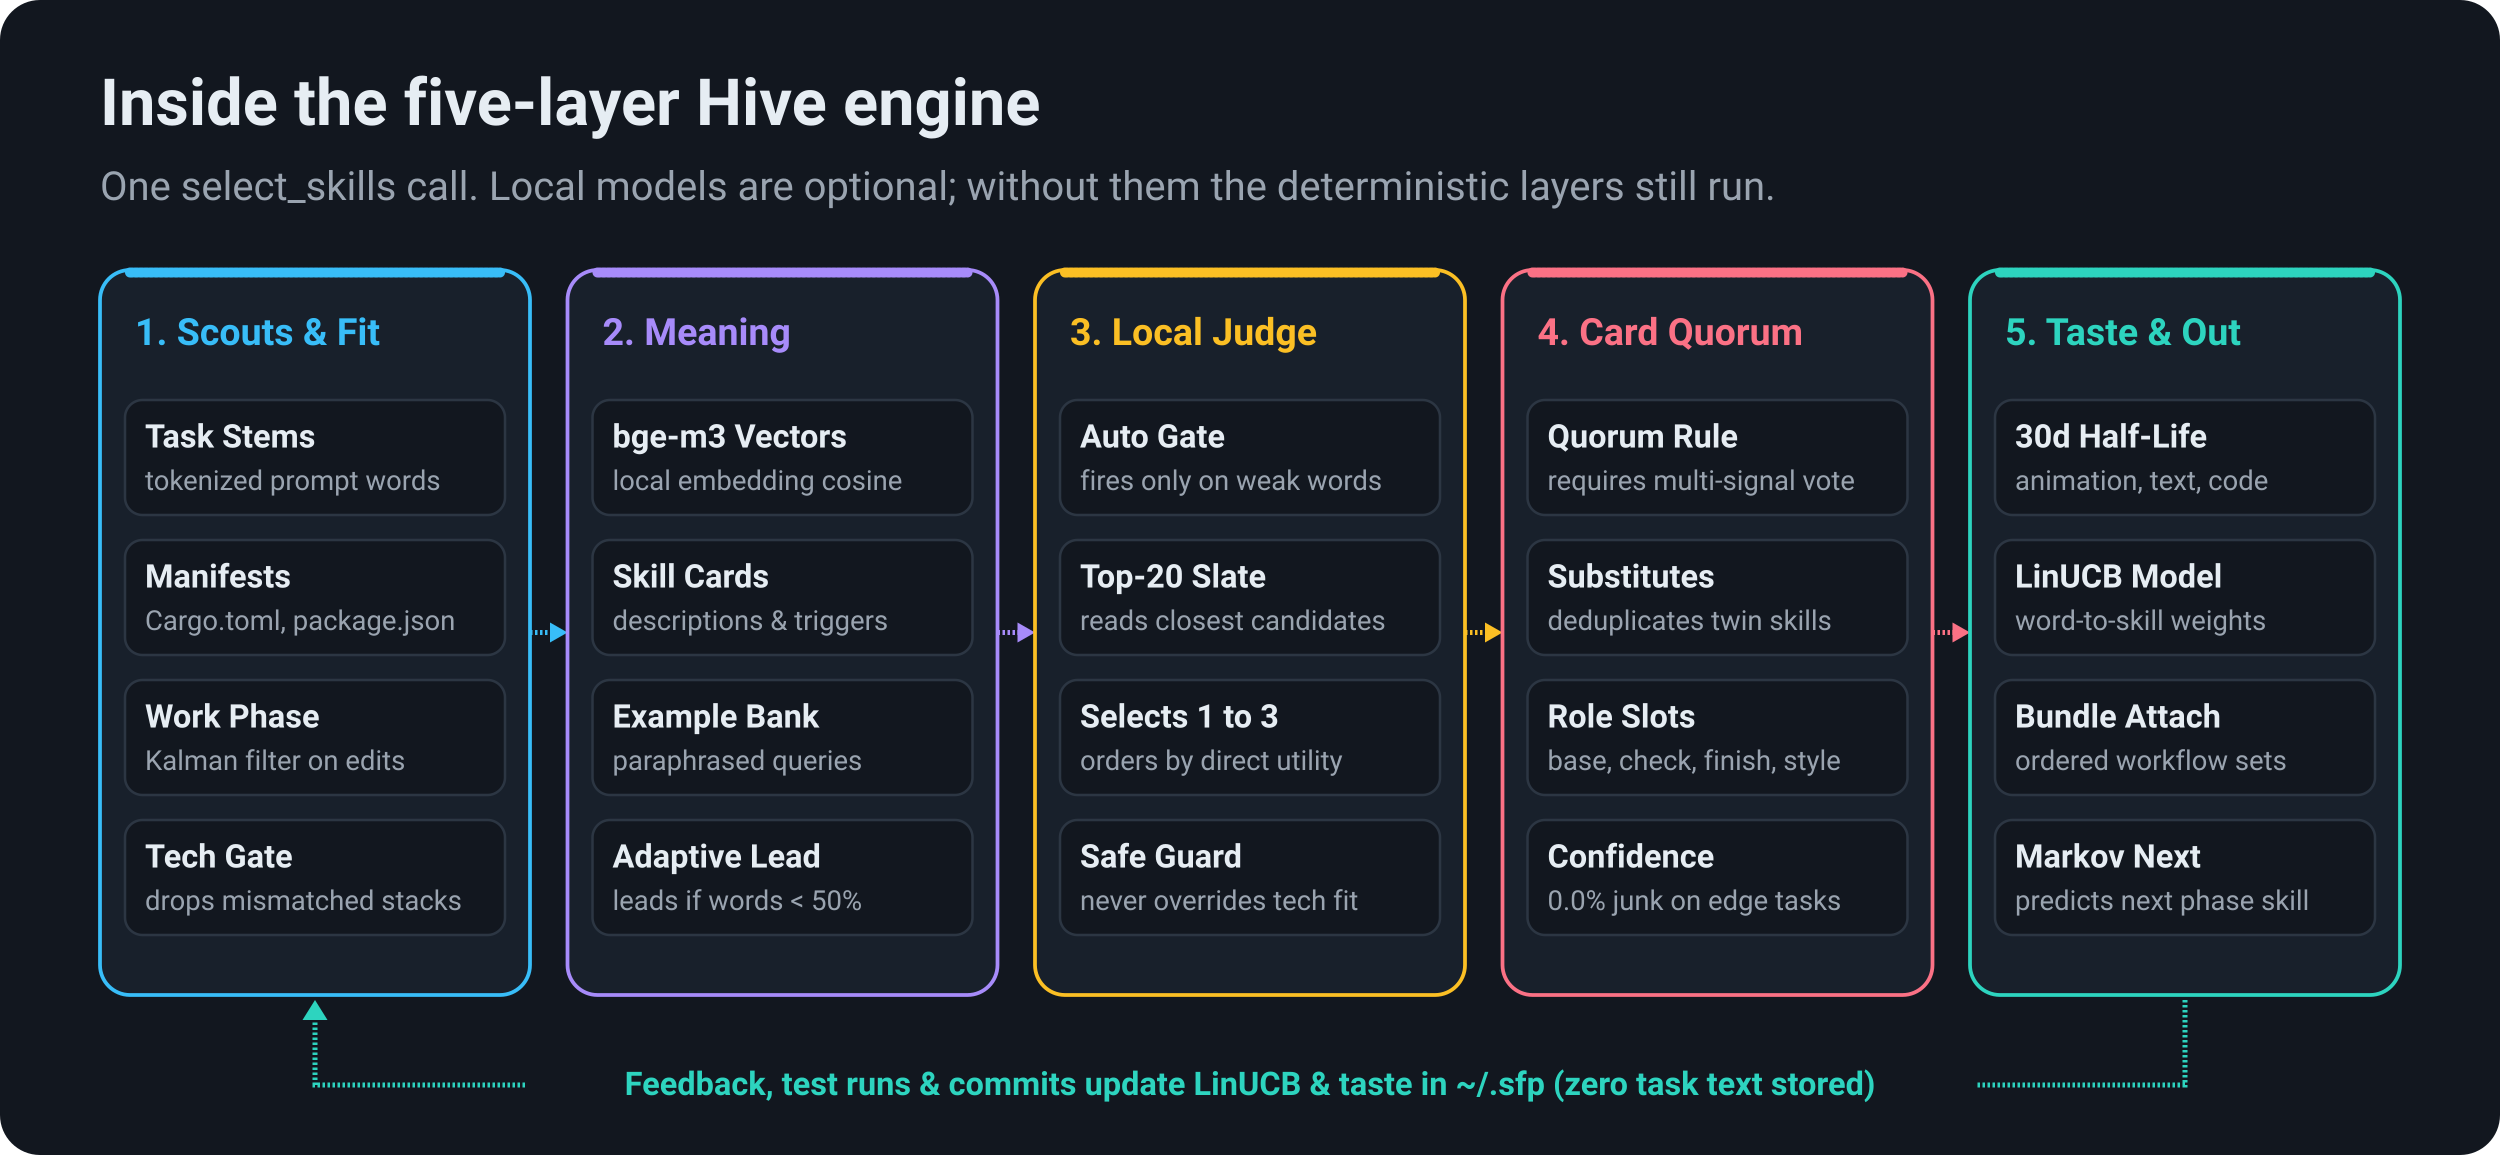
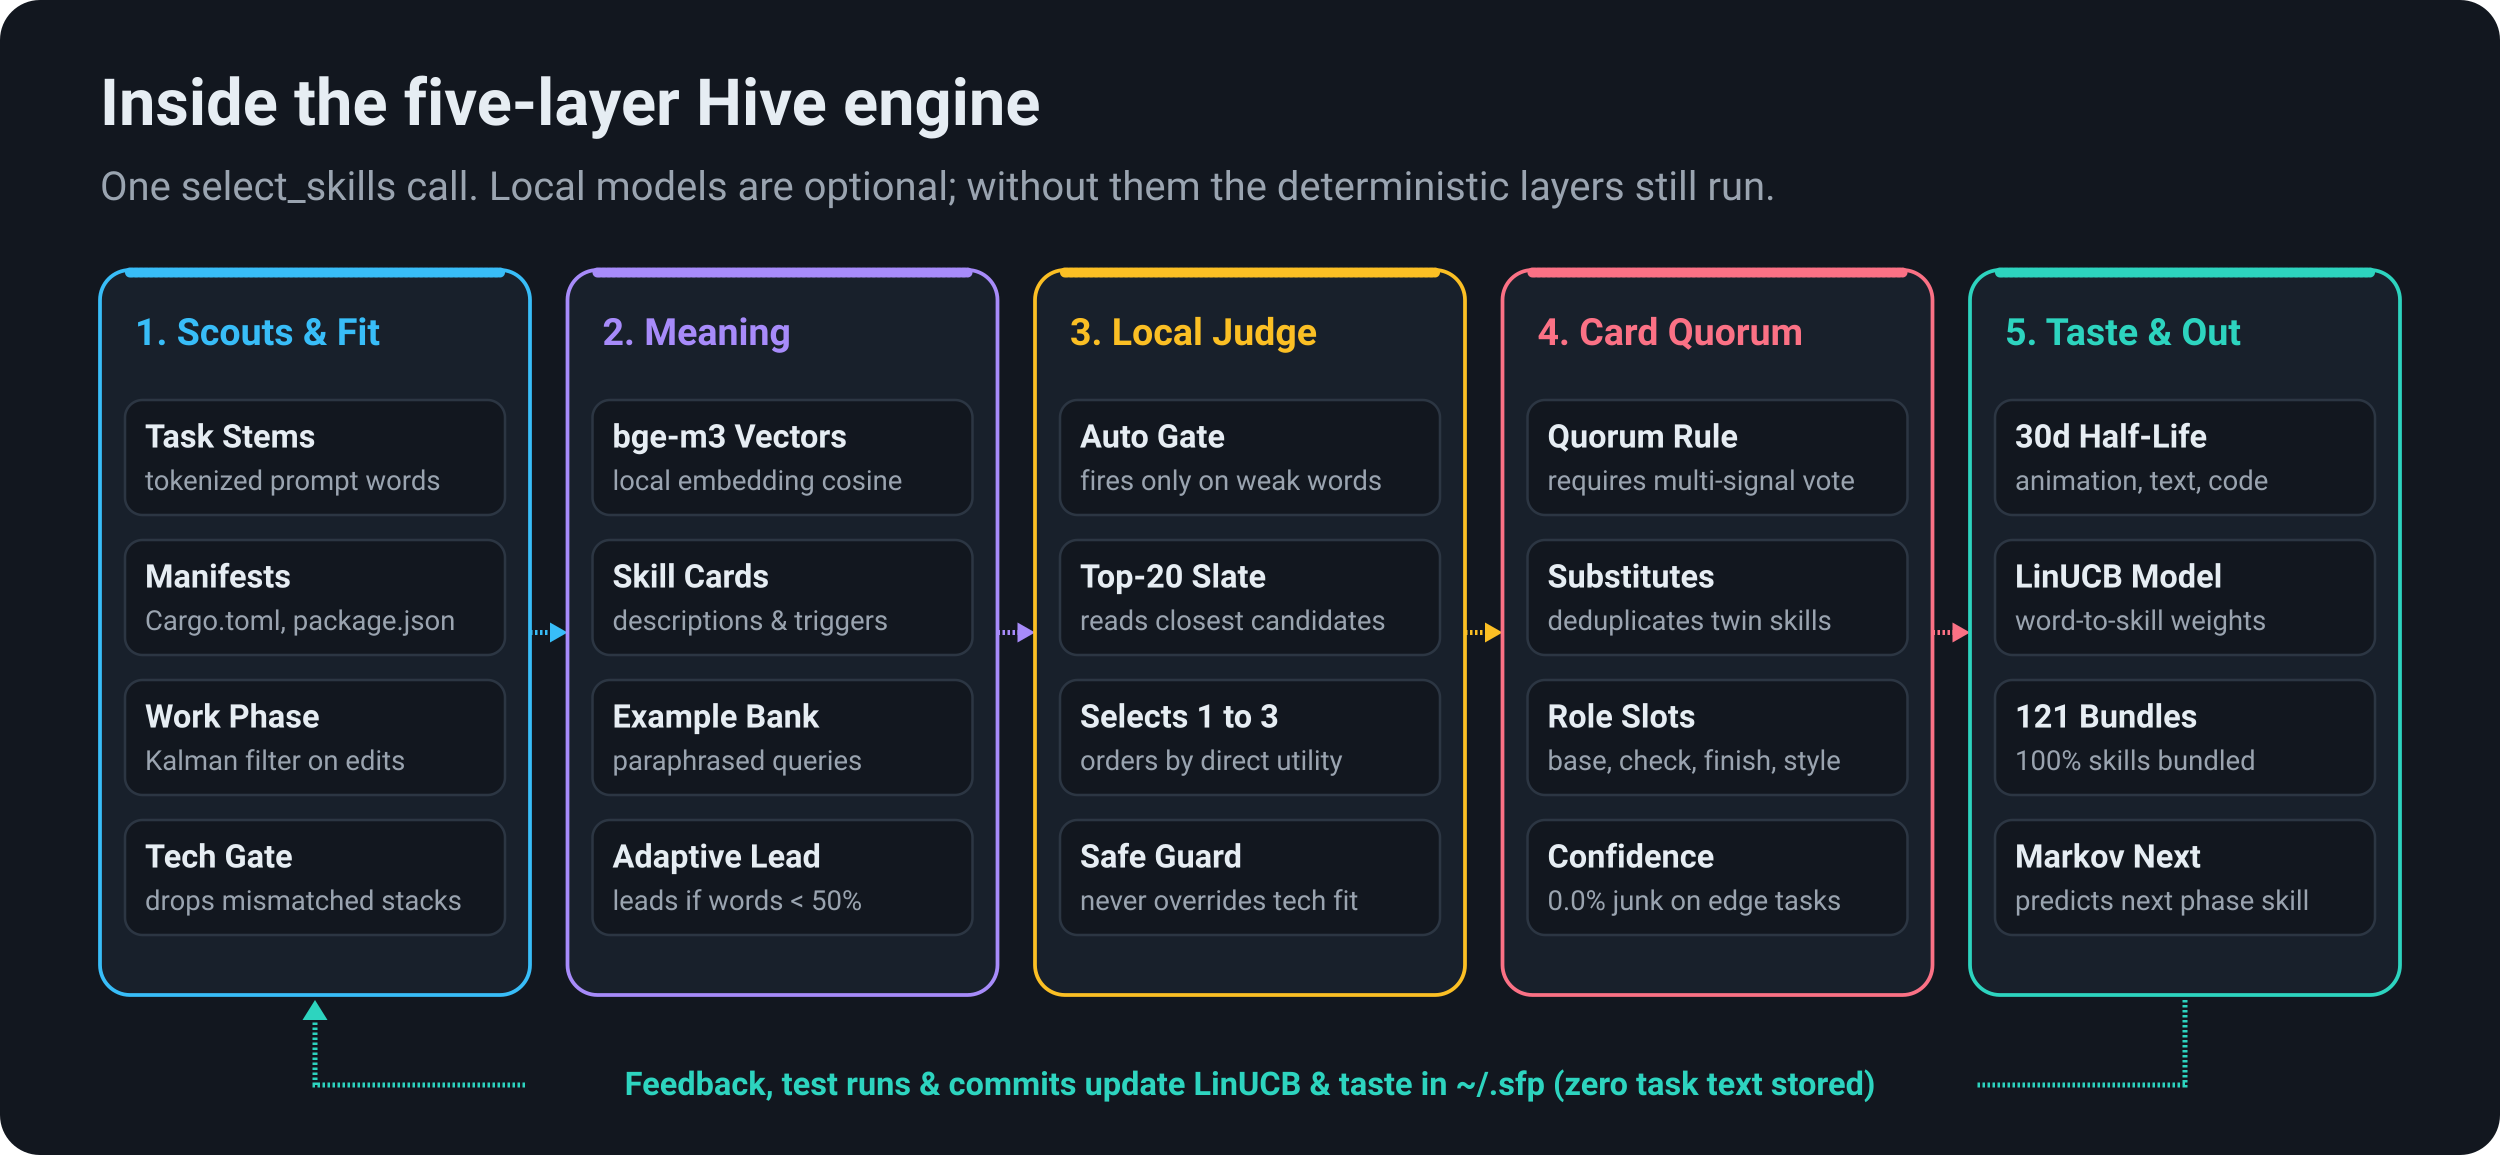
<svg xmlns="http://www.w3.org/2000/svg" width="1000" height="462" viewBox="0 0 1000 462" role="img" aria-labelledby="t d">
  <style>
text{font-family:ui-sans-serif, system-ui, -apple-system, 'Segoe UI', Roboto, 'Helvetica Neue', Arial, sans-serif}
.mono{font-family:ui-monospace, SFMono-Regular, 'SF Mono', Menlo, Consolas, 'Liberation Mono', monospace}
.draw{stroke-dasharray:1;stroke-dashoffset:0;animation:draw 1.1s cubic-bezier(.23,1,.32,1) both}
.rise{animation:rise .7s cubic-bezier(.23,1,.32,1) both}
.fade{animation:fade .8s ease-out both}
.grow{transform-box:fill-box;transform-origin:left center;animation:grow 1.1s cubic-bezier(.23,1,.32,1) both}
.pop{transform-box:fill-box;transform-origin:center;animation:pop .5s cubic-bezier(.23,1,.32,1) both}
.glow{animation:glow 2.6s ease-in-out infinite}
.blink{animation:blink 1s steps(1) infinite}
@keyframes draw{from{stroke-dashoffset:1}to{stroke-dashoffset:0}}
@keyframes rise{from{opacity:0;transform:translateY(10px)}to{opacity:1;transform:none}}
@keyframes fade{from{opacity:0}to{opacity:1}}
@keyframes grow{from{transform:scaleX(0)}to{transform:scaleX(1)}}
@keyframes pop{from{opacity:0;transform:scale(.6)}to{opacity:1;transform:scale(1)}}
@keyframes glow{0%,100%{opacity:.45}50%{opacity:1}}
@keyframes blink{0%{opacity:1}50%{opacity:0}}
@media (prefers-reduced-motion:reduce){*{animation:none!important}.pulse,.cover{display:none}}
</style>
  <rect width="1000" height="462" rx="16" fill="#12171f" />
  <text x="40" y="50" font-size="26" font-weight="700" fill="#e6edf3" text-anchor="start" class="rise">Inside the five-layer Hive engine</text>
  <text x="40" y="80" font-size="16" font-weight="400" fill="#9aa4b0" text-anchor="start" class="rise" style="animation-delay:0.10s">One select_skills call. Local models are optional; without them the deterministic layers still run.</text>
  <g class="rise" style="animation-delay:0.18s">
    <rect x="40" y="108" width="172" height="290" rx="12" fill="#18202b" stroke="#38bdf8" stroke-width="1.5" />
    <path class="draw" pathLength="1" d="M52 109 H200" stroke="#38bdf8" stroke-width="4" stroke-linecap="round" fill="none" style="animation-delay:0.45s" />
    <text x="54" y="138" font-size="15" font-weight="700" fill="#38bdf8" text-anchor="start">1. Scouts &amp; Fit</text>
    <rect x="50" y="160" width="152" height="46" rx="7" fill="#12171f" stroke="#2c3643" stroke-width="1" />
    <text x="58" y="179" font-size="13" font-weight="700" fill="#e6edf3" text-anchor="start">Task Stems</text>
    <text x="58" y="196" font-size="11" font-weight="400" fill="#9aa4b0" text-anchor="start">tokenized prompt words</text>
    <rect x="50" y="216" width="152" height="46" rx="7" fill="#12171f" stroke="#2c3643" stroke-width="1" />
    <text x="58" y="235" font-size="13" font-weight="700" fill="#e6edf3" text-anchor="start">Manifests</text>
    <text x="58" y="252" font-size="11" font-weight="400" fill="#9aa4b0" text-anchor="start">Cargo.toml, package.json</text>
    <rect x="50" y="272" width="152" height="46" rx="7" fill="#12171f" stroke="#2c3643" stroke-width="1" />
    <text x="58" y="291" font-size="13" font-weight="700" fill="#e6edf3" text-anchor="start">Work Phase</text>
    <text x="58" y="308" font-size="11" font-weight="400" fill="#9aa4b0" text-anchor="start">Kalman filter on edits</text>
    <rect x="50" y="328" width="152" height="46" rx="7" fill="#12171f" stroke="#2c3643" stroke-width="1" />
    <text x="58" y="347" font-size="13" font-weight="700" fill="#e6edf3" text-anchor="start">Tech Gate</text>
    <text x="58" y="364" font-size="11" font-weight="400" fill="#9aa4b0" text-anchor="start">drops mismatched stacks</text>
  </g>
  <path class="draw" pathLength="1" d="M212 253.0 H222" stroke="#38bdf8" stroke-width="2" fill="none" style="animation-delay:0.70s" />
  <path class="fade" d="M227 253.0 l-7 -4 v8 z" fill="#38bdf8" style="animation-delay:1.00s" />
  <circle class="pulse" r="4" fill="#38bdf8" opacity="0">
    <animateMotion path="M212 253.0 H222" dur="1.8s" begin="1.5s" repeatCount="indefinite" />
    <animate attributeName="opacity" values="0;1;1;0" keyTimes="0;.1;.85;1" dur="1.8s" begin="1.5s" repeatCount="indefinite" />
  </circle>
  <g class="rise" style="animation-delay:0.30s">
    <rect x="227" y="108" width="172" height="290" rx="12" fill="#18202b" stroke="#a78bfa" stroke-width="1.5" />
    <path class="draw" pathLength="1" d="M239 109 H387" stroke="#a78bfa" stroke-width="4" stroke-linecap="round" fill="none" style="animation-delay:0.57s" />
    <text x="241" y="138" font-size="15" font-weight="700" fill="#a78bfa" text-anchor="start">2. Meaning</text>
    <rect x="237" y="160" width="152" height="46" rx="7" fill="#12171f" stroke="#2c3643" stroke-width="1" />
    <text x="245" y="179" font-size="13" font-weight="700" fill="#e6edf3" text-anchor="start">bge-m3 Vectors</text>
    <text x="245" y="196" font-size="11" font-weight="400" fill="#9aa4b0" text-anchor="start">local embedding cosine</text>
    <rect x="237" y="216" width="152" height="46" rx="7" fill="#12171f" stroke="#2c3643" stroke-width="1" />
    <text x="245" y="235" font-size="13" font-weight="700" fill="#e6edf3" text-anchor="start">Skill Cards</text>
    <text x="245" y="252" font-size="11" font-weight="400" fill="#9aa4b0" text-anchor="start">descriptions &amp; triggers</text>
    <rect x="237" y="272" width="152" height="46" rx="7" fill="#12171f" stroke="#2c3643" stroke-width="1" />
    <text x="245" y="291" font-size="13" font-weight="700" fill="#e6edf3" text-anchor="start">Example Bank</text>
    <text x="245" y="308" font-size="11" font-weight="400" fill="#9aa4b0" text-anchor="start">paraphrased queries</text>
    <rect x="237" y="328" width="152" height="46" rx="7" fill="#12171f" stroke="#2c3643" stroke-width="1" />
    <text x="245" y="347" font-size="13" font-weight="700" fill="#e6edf3" text-anchor="start">Adaptive Lead</text>
    <text x="245" y="364" font-size="11" font-weight="400" fill="#9aa4b0" text-anchor="start">leads if words &lt; 50%</text>
  </g>
  <path class="draw" pathLength="1" d="M399 253.0 H409" stroke="#a78bfa" stroke-width="2" fill="none" style="animation-delay:0.82s" />
  <path class="fade" d="M414 253.0 l-7 -4 v8 z" fill="#a78bfa" style="animation-delay:1.12s" />
  <circle class="pulse" r="4" fill="#a78bfa" opacity="0">
    <animateMotion path="M399 253.0 H409" dur="1.8s" begin="1.75s" repeatCount="indefinite" />
    <animate attributeName="opacity" values="0;1;1;0" keyTimes="0;.1;.85;1" dur="1.8s" begin="1.75s" repeatCount="indefinite" />
  </circle>
  <g class="rise" style="animation-delay:0.42s">
    <rect x="414" y="108" width="172" height="290" rx="12" fill="#18202b" stroke="#fbbf24" stroke-width="1.5" />
    <path class="draw" pathLength="1" d="M426 109 H574" stroke="#fbbf24" stroke-width="4" stroke-linecap="round" fill="none" style="animation-delay:0.69s" />
    <text x="428" y="138" font-size="15" font-weight="700" fill="#fbbf24" text-anchor="start">3. Local Judge</text>
    <rect x="424" y="160" width="152" height="46" rx="7" fill="#12171f" stroke="#2c3643" stroke-width="1" />
    <text x="432" y="179" font-size="13" font-weight="700" fill="#e6edf3" text-anchor="start">Auto Gate</text>
    <text x="432" y="196" font-size="11" font-weight="400" fill="#9aa4b0" text-anchor="start">fires only on weak words</text>
    <rect x="424" y="216" width="152" height="46" rx="7" fill="#12171f" stroke="#2c3643" stroke-width="1" />
    <text x="432" y="235" font-size="13" font-weight="700" fill="#e6edf3" text-anchor="start">Top-20 Slate</text>
    <text x="432" y="252" font-size="11" font-weight="400" fill="#9aa4b0" text-anchor="start">reads closest candidates</text>
    <rect x="424" y="272" width="152" height="46" rx="7" fill="#12171f" stroke="#2c3643" stroke-width="1" />
    <text x="432" y="291" font-size="13" font-weight="700" fill="#e6edf3" text-anchor="start">Selects 1 to 3</text>
    <text x="432" y="308" font-size="11" font-weight="400" fill="#9aa4b0" text-anchor="start">orders by direct utility</text>
    <rect x="424" y="328" width="152" height="46" rx="7" fill="#12171f" stroke="#2c3643" stroke-width="1" />
    <text x="432" y="347" font-size="13" font-weight="700" fill="#e6edf3" text-anchor="start">Safe Guard</text>
    <text x="432" y="364" font-size="11" font-weight="400" fill="#9aa4b0" text-anchor="start">never overrides tech fit</text>
  </g>
  <path class="draw" pathLength="1" d="M586 253.0 H596" stroke="#fbbf24" stroke-width="2" fill="none" style="animation-delay:0.94s" />
  <path class="fade" d="M601 253.0 l-7 -4 v8 z" fill="#fbbf24" style="animation-delay:1.24s" />
  <circle class="pulse" r="4" fill="#fbbf24" opacity="0">
    <animateMotion path="M586 253.0 H596" dur="1.8s" begin="2.0s" repeatCount="indefinite" />
    <animate attributeName="opacity" values="0;1;1;0" keyTimes="0;.1;.85;1" dur="1.8s" begin="2.0s" repeatCount="indefinite" />
  </circle>
  <g class="rise" style="animation-delay:0.54s">
    <rect x="601" y="108" width="172" height="290" rx="12" fill="#18202b" stroke="#fb7185" stroke-width="1.5" />
    <path class="draw" pathLength="1" d="M613 109 H761" stroke="#fb7185" stroke-width="4" stroke-linecap="round" fill="none" style="animation-delay:0.81s" />
    <text x="615" y="138" font-size="15" font-weight="700" fill="#fb7185" text-anchor="start">4. Card Quorum</text>
    <rect x="611" y="160" width="152" height="46" rx="7" fill="#12171f" stroke="#2c3643" stroke-width="1" />
    <text x="619" y="179" font-size="13" font-weight="700" fill="#e6edf3" text-anchor="start">Quorum Rule</text>
    <text x="619" y="196" font-size="11" font-weight="400" fill="#9aa4b0" text-anchor="start">requires multi-signal vote</text>
    <rect x="611" y="216" width="152" height="46" rx="7" fill="#12171f" stroke="#2c3643" stroke-width="1" />
    <text x="619" y="235" font-size="13" font-weight="700" fill="#e6edf3" text-anchor="start">Substitutes</text>
    <text x="619" y="252" font-size="11" font-weight="400" fill="#9aa4b0" text-anchor="start">deduplicates twin skills</text>
    <rect x="611" y="272" width="152" height="46" rx="7" fill="#12171f" stroke="#2c3643" stroke-width="1" />
    <text x="619" y="291" font-size="13" font-weight="700" fill="#e6edf3" text-anchor="start">Role Slots</text>
    <text x="619" y="308" font-size="11" font-weight="400" fill="#9aa4b0" text-anchor="start">base, check, finish, style</text>
    <rect x="611" y="328" width="152" height="46" rx="7" fill="#12171f" stroke="#2c3643" stroke-width="1" />
    <text x="619" y="347" font-size="13" font-weight="700" fill="#e6edf3" text-anchor="start">Confidence</text>
    <text x="619" y="364" font-size="11" font-weight="400" fill="#9aa4b0" text-anchor="start">0.0% junk on edge tasks</text>
  </g>
  <path class="draw" pathLength="1" d="M773 253.0 H783" stroke="#fb7185" stroke-width="2" fill="none" style="animation-delay:1.06s" />
  <path class="fade" d="M788 253.0 l-7 -4 v8 z" fill="#fb7185" style="animation-delay:1.36s" />
  <circle class="pulse" r="4" fill="#fb7185" opacity="0">
    <animateMotion path="M773 253.0 H783" dur="1.8s" begin="2.25s" repeatCount="indefinite" />
    <animate attributeName="opacity" values="0;1;1;0" keyTimes="0;.1;.85;1" dur="1.8s" begin="2.25s" repeatCount="indefinite" />
  </circle>
  <g class="rise" style="animation-delay:0.66s">
    <rect x="788" y="108" width="172" height="290" rx="12" fill="#18202b" stroke="#2dd4bf" stroke-width="1.5" />
    <path class="draw" pathLength="1" d="M800 109 H948" stroke="#2dd4bf" stroke-width="4" stroke-linecap="round" fill="none" style="animation-delay:0.93s" />
    <text x="802" y="138" font-size="15" font-weight="700" fill="#2dd4bf" text-anchor="start">5. Taste &amp; Out</text>
    <rect x="798" y="160" width="152" height="46" rx="7" fill="#12171f" stroke="#2c3643" stroke-width="1" />
    <text x="806" y="179" font-size="13" font-weight="700" fill="#e6edf3" text-anchor="start">30d Half-Life</text>
    <text x="806" y="196" font-size="11" font-weight="400" fill="#9aa4b0" text-anchor="start">animation, text, code</text>
    <rect x="798" y="216" width="152" height="46" rx="7" fill="#12171f" stroke="#2c3643" stroke-width="1" />
    <text x="806" y="235" font-size="13" font-weight="700" fill="#e6edf3" text-anchor="start">LinUCB Model</text>
    <text x="806" y="252" font-size="11" font-weight="400" fill="#9aa4b0" text-anchor="start">word-to-skill weights</text>
    <rect x="798" y="272" width="152" height="46" rx="7" fill="#12171f" stroke="#2c3643" stroke-width="1" />
-     <text x="806" y="291" font-size="13" font-weight="700" fill="#e6edf3" text-anchor="start">Bundle Attach</text>
-     <text x="806" y="308" font-size="11" font-weight="400" fill="#9aa4b0" text-anchor="start">ordered workflow sets</text>
+     <text x="806" y="291" font-size="13" font-weight="700" fill="#e6edf3" text-anchor="start">121 Bundles</text>
+     <text x="806" y="308" font-size="11" font-weight="400" fill="#9aa4b0" text-anchor="start">100% skills bundled</text>
    <rect x="798" y="328" width="152" height="46" rx="7" fill="#12171f" stroke="#2c3643" stroke-width="1" />
    <text x="806" y="347" font-size="13" font-weight="700" fill="#e6edf3" text-anchor="start">Markov Next</text>
    <text x="806" y="364" font-size="11" font-weight="400" fill="#9aa4b0" text-anchor="start">predicts next phase skill</text>
  </g>
  <path class="draw" pathLength="1" d="M874 400 V434 H126 V406" fill="none" stroke="#2dd4bf" stroke-width="2" stroke-dasharray="1" style="animation-delay:1.80s" />
  <path class="fade" d="M126 400 l-5 8 h10 z" fill="#2dd4bf" style="animation-delay:2.40s" />
  <rect x="210" y="421" width="580" height="24" rx="6" fill="#12171f" />
  <text x="500" y="438" font-size="13" font-weight="600" fill="#2dd4bf" text-anchor="middle" class="fade" style="animation-delay:2.20s">Feedback, test runs &amp; commits update LinUCB &amp; taste in ~/.sfp (zero task text stored)</text>
</svg>
